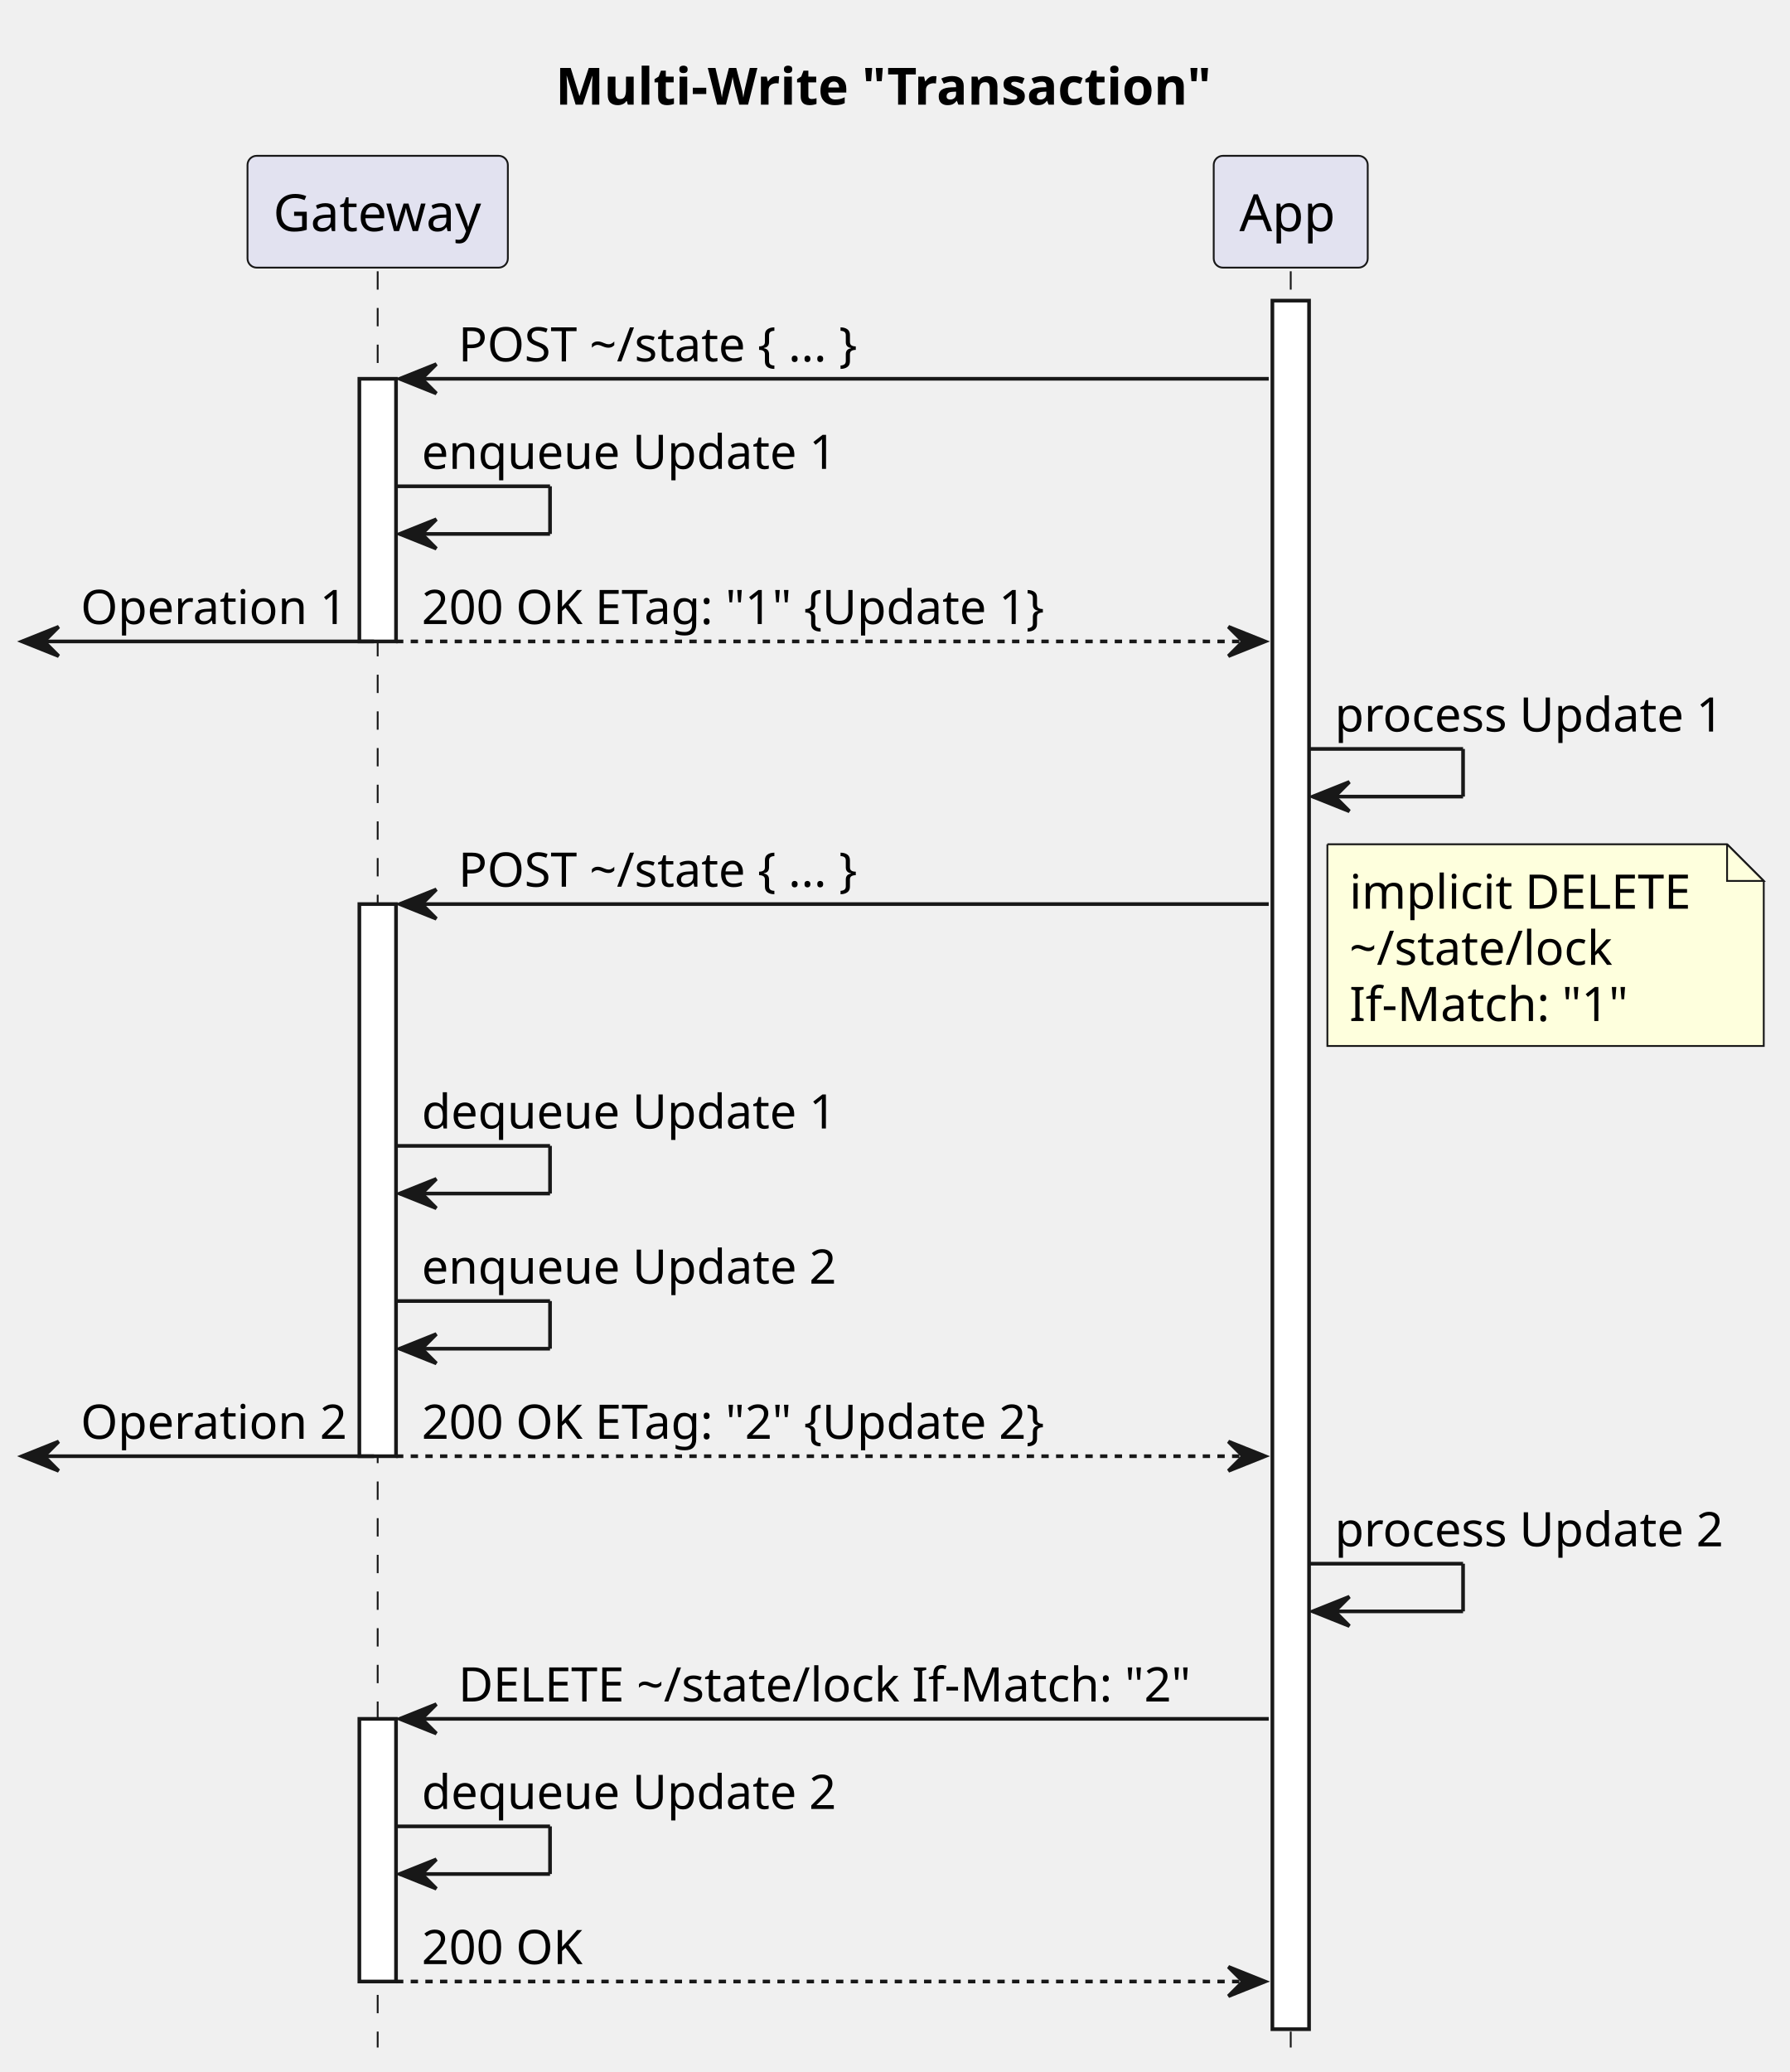
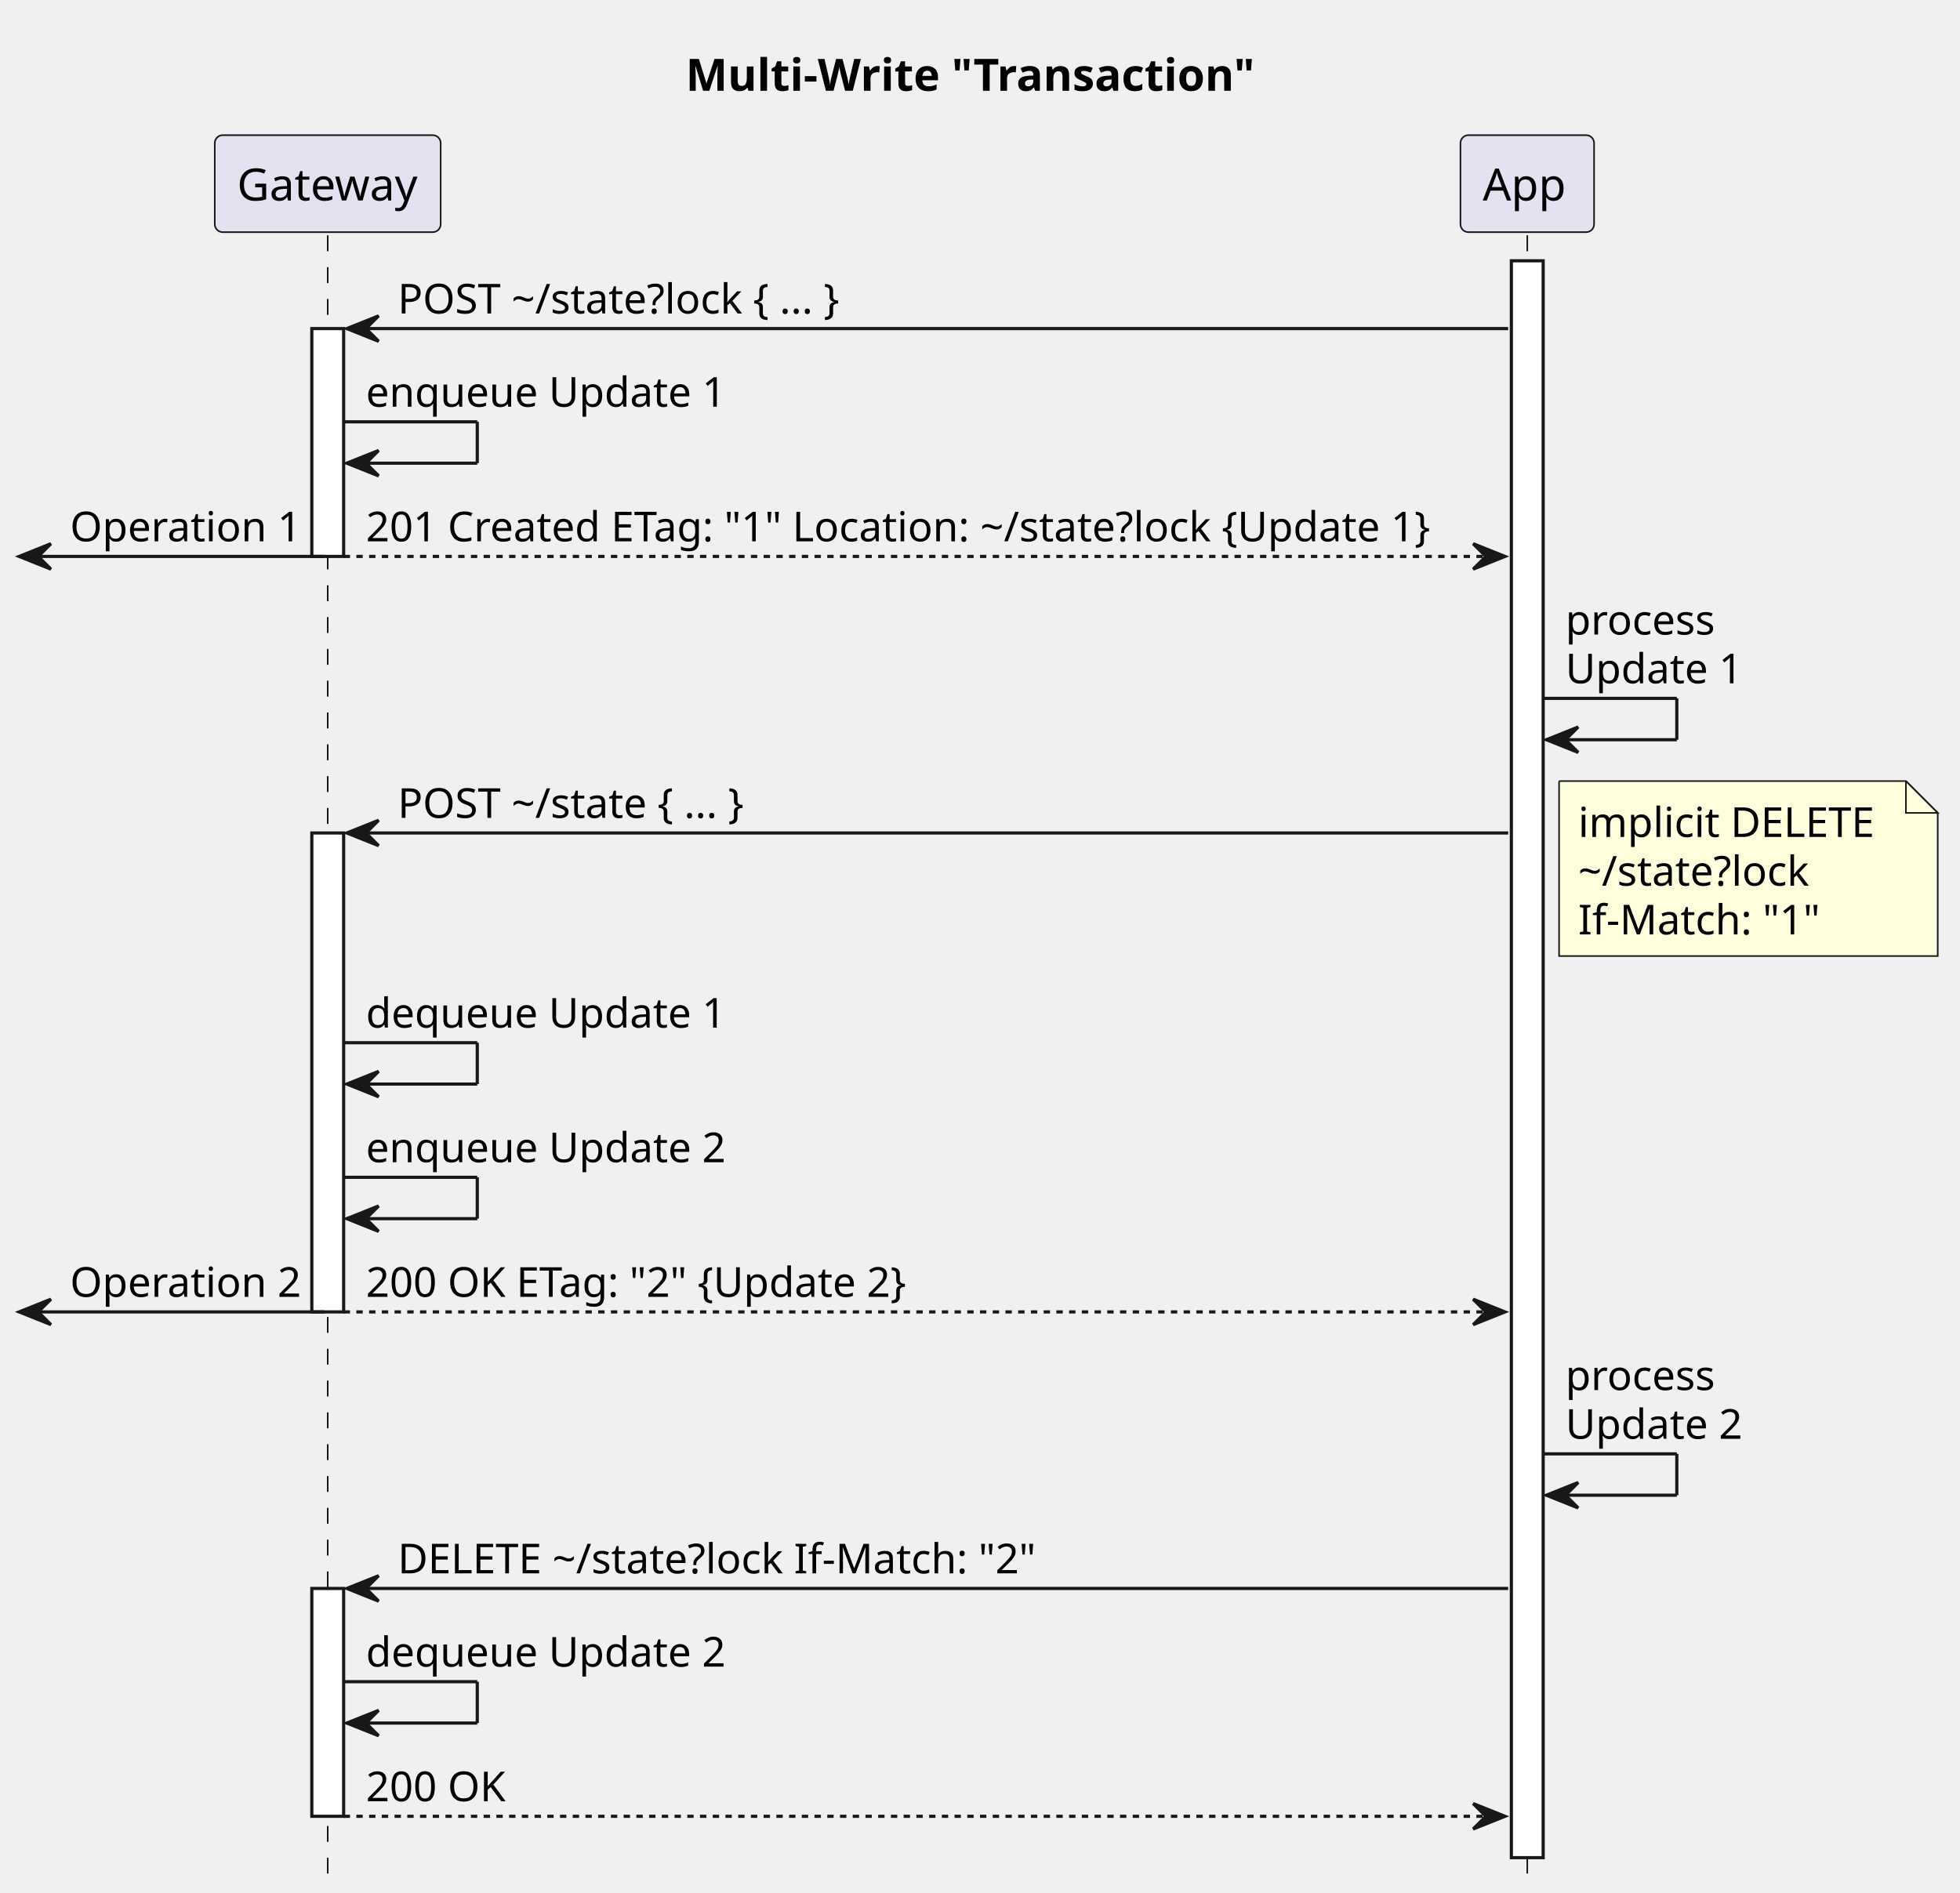
- <svg xmlns="http://www.w3.org/2000/svg" contentStyleType="text/css" height="565px" preserveAspectRatio="none" style="width:488px;height:565px;background:#FFFFFF;" version="1.1" viewBox="0 0 488 565" width="488px" zoomAndPan="magnify">
+ <svg xmlns="http://www.w3.org/2000/svg" contentStyleType="text/css" height="595px" preserveAspectRatio="none" style="width:616px;height:595px;background:#FFFFFF;" version="1.1" viewBox="0 0 616 595" width="616px" zoomAndPan="magnify">
  <defs />
  <g>
-     <rect fill="none" height="26.488" id="_title" style="stroke:none;stroke-width:1.0;" width="197" x="146.5" y="10" />
-     <text fill="#000000" font-family="sans-serif" font-size="14" font-weight="bold" lengthAdjust="spacing" textLength="187" x="151.5" y="28.535">Multi-Write "Transaction"</text>
-     <line style="stroke:#181818;stroke-width:0.5;stroke-dasharray:5.0,5.0;" x1="103" x2="103" y1="73.977" y2="558.324" />
+     <rect fill="none" height="26.488" id="_title" style="stroke:none;stroke-width:1.0;" width="197" x="210.5" y="10" />
+     <text fill="#000000" font-family="sans-serif" font-size="14" font-weight="bold" lengthAdjust="spacing" textLength="187" x="215.5" y="28.535">Multi-Write "Transaction"</text>
+     <line style="stroke:#181818;stroke-width:0.5;stroke-dasharray:5.0,5.0;" x1="103" x2="103" y1="73.977" y2="588.945" />
    <rect fill="#FFFFFF" height="71.621" style="stroke:#181818;stroke-width:1.0;" width="10" x="98" y="103.287" />
-     <rect fill="#FFFFFF" height="150.553" style="stroke:#181818;stroke-width:1.0;" width="10" x="98" y="246.529" />
-     <rect fill="#FFFFFF" height="71.621" style="stroke:#181818;stroke-width:1.0;" width="10" x="98" y="468.703" />
-     <line style="stroke:#181818;stroke-width:0.5;stroke-dasharray:5.0,5.0;" x1="352" x2="352" y1="73.977" y2="558.324" />
-     <rect fill="#FFFFFF" height="471.348" style="stroke:#181818;stroke-width:1.0;" width="10" x="347" y="81.977" />
+     <rect fill="#FFFFFF" height="150.553" style="stroke:#181818;stroke-width:1.0;" width="10" x="98" y="261.84" />
+     <rect fill="#FFFFFF" height="71.621" style="stroke:#181818;stroke-width:1.0;" width="10" x="98" y="499.324" />
+     <line style="stroke:#181818;stroke-width:0.5;stroke-dasharray:5.0,5.0;" x1="480" x2="480" y1="73.977" y2="588.945" />
+     <rect fill="#FFFFFF" height="501.969" style="stroke:#181818;stroke-width:1.0;" width="10" x="475" y="81.977" />
    <rect fill="#E2E2F0" height="30.488" rx="2.5" ry="2.5" style="stroke:#181818;stroke-width:0.5;" width="71" x="67.5" y="42.488" />
    <text fill="#000000" font-family="sans-serif" font-size="14" lengthAdjust="spacing" textLength="57" x="74.5" y="63.023">Gateway</text>
-     <rect fill="#E2E2F0" height="30.488" rx="2.5" ry="2.5" style="stroke:#181818;stroke-width:0.5;" width="42" x="331" y="42.488" />
-     <text fill="#000000" font-family="sans-serif" font-size="14" lengthAdjust="spacing" textLength="28" x="338" y="63.023">App</text>
+     <rect fill="#E2E2F0" height="30.488" rx="2.5" ry="2.5" style="stroke:#181818;stroke-width:0.5;" width="42" x="459" y="42.488" />
+     <text fill="#000000" font-family="sans-serif" font-size="14" lengthAdjust="spacing" textLength="28" x="466" y="63.023">App</text>
    <polygon fill="#181818" points="119,99.287,109,103.287,119,107.287,115,103.287" style="stroke:#181818;stroke-width:1.0;" />
-     <line style="stroke:#181818;stroke-width:1.0;" x1="113" x2="346" y1="103.287" y2="103.287" />
-     <text fill="#000000" font-family="sans-serif" font-size="13" lengthAdjust="spacing" textLength="114" x="125" y="98.545">POST ~/state { ... }</text>
+     <line style="stroke:#181818;stroke-width:1.0;" x1="113" x2="474" y1="103.287" y2="103.287" />
+     <text fill="#000000" font-family="sans-serif" font-size="13" lengthAdjust="spacing" textLength="146" x="125" y="98.545">POST ~/state?lock { ... }</text>
    <line style="stroke:#181818;stroke-width:1.0;" x1="108" x2="150" y1="132.598" y2="132.598" />
    <line style="stroke:#181818;stroke-width:1.0;" x1="150" x2="150" y1="132.598" y2="145.598" />
    <line style="stroke:#181818;stroke-width:1.0;" x1="109" x2="150" y1="145.598" y2="145.598" />
    <polygon fill="#181818" points="119,141.598,109,145.598,119,149.598,115,145.598" style="stroke:#181818;stroke-width:1.0;" />
    <text fill="#000000" font-family="sans-serif" font-size="13" lengthAdjust="spacing" textLength="113" x="115" y="127.856">enqueue Update 1</text>
-     <polygon fill="#181818" points="335,170.908,345,174.908,335,178.908,339,174.908" style="stroke:#181818;stroke-width:1.0;" />
-     <line style="stroke:#181818;stroke-width:1.0;stroke-dasharray:2.0,2.0;" x1="108" x2="341" y1="174.908" y2="174.908" />
-     <text fill="#000000" font-family="sans-serif" font-size="13" lengthAdjust="spacing" textLength="174" x="115" y="170.166">200 OK ETag: "1" {Update 1}</text>
+     <polygon fill="#181818" points="463,170.908,473,174.908,463,178.908,467,174.908" style="stroke:#181818;stroke-width:1.0;" />
+     <line style="stroke:#181818;stroke-width:1.0;stroke-dasharray:2.0,2.0;" x1="108" x2="469" y1="174.908" y2="174.908" />
+     <text fill="#000000" font-family="sans-serif" font-size="13" lengthAdjust="spacing" textLength="348" x="115" y="170.166">201 Created ETag: "1" Location: ~/state?lock {Update 1}</text>
    <polygon fill="#181818" points="16,170.908,6,174.908,16,178.908,12,174.908" style="stroke:#181818;stroke-width:1.0;" />
    <line style="stroke:#181818;stroke-width:1.0;" x1="10" x2="102" y1="174.908" y2="174.908" />
    <text fill="#000000" font-family="sans-serif" font-size="13" lengthAdjust="spacing" textLength="74" x="22" y="170.166">Operation 1</text>
-     <line style="stroke:#181818;stroke-width:1.0;" x1="357" x2="399" y1="204.219" y2="204.219" />
-     <line style="stroke:#181818;stroke-width:1.0;" x1="399" x2="399" y1="204.219" y2="217.219" />
-     <line style="stroke:#181818;stroke-width:1.0;" x1="358" x2="399" y1="217.219" y2="217.219" />
-     <polygon fill="#181818" points="368,213.219,358,217.219,368,221.219,364,217.219" style="stroke:#181818;stroke-width:1.0;" />
-     <text fill="#000000" font-family="sans-serif" font-size="13" lengthAdjust="spacing" textLength="109" x="364" y="199.477">process Update 1</text>
-     <polygon fill="#181818" points="119,242.529,109,246.529,119,250.529,115,246.529" style="stroke:#181818;stroke-width:1.0;" />
-     <line style="stroke:#181818;stroke-width:1.0;" x1="113" x2="346" y1="246.529" y2="246.529" />
-     <text fill="#000000" font-family="sans-serif" font-size="13" lengthAdjust="spacing" textLength="114" x="125" y="241.787">POST ~/state { ... }</text>
-     <path d="M362,230.219 L362,285.219 L481,285.219 L481,240.219 L471,230.219 L362,230.219 " fill="#FEFFDD" style="stroke:#181818;stroke-width:0.5;" />
-     <path d="M471,230.219 L471,240.219 L481,240.219 L471,230.219 " fill="#FEFFDD" style="stroke:#181818;stroke-width:0.5;" />
-     <text fill="#000000" font-family="sans-serif" font-size="13" lengthAdjust="spacing" textLength="98" x="368" y="247.787">implicit DELETE</text>
-     <text fill="#000000" font-family="sans-serif" font-size="13" lengthAdjust="spacing" textLength="80" x="368" y="263.098">~/state/lock</text>
-     <text fill="#000000" font-family="sans-serif" font-size="13" lengthAdjust="spacing" textLength="81" x="368" y="278.408">If-Match: "1"</text>
-     <line style="stroke:#181818;stroke-width:1.0;" x1="108" x2="150" y1="312.461" y2="312.461" />
-     <line style="stroke:#181818;stroke-width:1.0;" x1="150" x2="150" y1="312.461" y2="325.461" />
-     <line style="stroke:#181818;stroke-width:1.0;" x1="109" x2="150" y1="325.461" y2="325.461" />
-     <polygon fill="#181818" points="119,321.461,109,325.461,119,329.461,115,325.461" style="stroke:#181818;stroke-width:1.0;" />
-     <text fill="#000000" font-family="sans-serif" font-size="13" lengthAdjust="spacing" textLength="113" x="115" y="307.719">dequeue Update 1</text>
-     <line style="stroke:#181818;stroke-width:1.0;" x1="108" x2="150" y1="354.772" y2="354.772" />
-     <line style="stroke:#181818;stroke-width:1.0;" x1="150" x2="150" y1="354.772" y2="367.772" />
-     <line style="stroke:#181818;stroke-width:1.0;" x1="109" x2="150" y1="367.772" y2="367.772" />
-     <polygon fill="#181818" points="119,363.772,109,367.772,119,371.772,115,367.772" style="stroke:#181818;stroke-width:1.0;" />
-     <text fill="#000000" font-family="sans-serif" font-size="13" lengthAdjust="spacing" textLength="113" x="115" y="350.029">enqueue Update 2</text>
-     <polygon fill="#181818" points="335,393.082,345,397.082,335,401.082,339,397.082" style="stroke:#181818;stroke-width:1.0;" />
-     <line style="stroke:#181818;stroke-width:1.0;stroke-dasharray:2.0,2.0;" x1="108" x2="341" y1="397.082" y2="397.082" />
-     <text fill="#000000" font-family="sans-serif" font-size="13" lengthAdjust="spacing" textLength="174" x="115" y="392.34">200 OK ETag: "2" {Update 2}</text>
-     <polygon fill="#181818" points="16,393.082,6,397.082,16,401.082,12,397.082" style="stroke:#181818;stroke-width:1.0;" />
-     <line style="stroke:#181818;stroke-width:1.0;" x1="10" x2="102" y1="397.082" y2="397.082" />
-     <text fill="#000000" font-family="sans-serif" font-size="13" lengthAdjust="spacing" textLength="74" x="22" y="392.34">Operation 2</text>
-     <line style="stroke:#181818;stroke-width:1.0;" x1="357" x2="399" y1="426.393" y2="426.393" />
-     <line style="stroke:#181818;stroke-width:1.0;" x1="399" x2="399" y1="426.393" y2="439.393" />
-     <line style="stroke:#181818;stroke-width:1.0;" x1="358" x2="399" y1="439.393" y2="439.393" />
-     <polygon fill="#181818" points="368,435.393,358,439.393,368,443.393,364,439.393" style="stroke:#181818;stroke-width:1.0;" />
-     <text fill="#000000" font-family="sans-serif" font-size="13" lengthAdjust="spacing" textLength="109" x="364" y="421.65">process Update 2</text>
-     <polygon fill="#181818" points="119,464.703,109,468.703,119,472.703,115,468.703" style="stroke:#181818;stroke-width:1.0;" />
-     <line style="stroke:#181818;stroke-width:1.0;" x1="113" x2="346" y1="468.703" y2="468.703" />
-     <text fill="#000000" font-family="sans-serif" font-size="13" lengthAdjust="spacing" textLength="215" x="125" y="463.961">DELETE ~/state/lock If-Match: "2"</text>
-     <line style="stroke:#181818;stroke-width:1.0;" x1="108" x2="150" y1="498.014" y2="498.014" />
-     <line style="stroke:#181818;stroke-width:1.0;" x1="150" x2="150" y1="498.014" y2="511.014" />
-     <line style="stroke:#181818;stroke-width:1.0;" x1="109" x2="150" y1="511.014" y2="511.014" />
-     <polygon fill="#181818" points="119,507.014,109,511.014,119,515.014,115,511.014" style="stroke:#181818;stroke-width:1.0;" />
-     <text fill="#000000" font-family="sans-serif" font-size="13" lengthAdjust="spacing" textLength="113" x="115" y="493.272">dequeue Update 2</text>
-     <polygon fill="#181818" points="335,536.324,345,540.324,335,544.324,339,540.324" style="stroke:#181818;stroke-width:1.0;" />
-     <line style="stroke:#181818;stroke-width:1.0;stroke-dasharray:2.0,2.0;" x1="108" x2="341" y1="540.324" y2="540.324" />
-     <text fill="#000000" font-family="sans-serif" font-size="13" lengthAdjust="spacing" textLength="46" x="115" y="535.582">200 OK</text>
+     <line style="stroke:#181818;stroke-width:1.0;" x1="485" x2="527" y1="219.529" y2="219.529" />
+     <line style="stroke:#181818;stroke-width:1.0;" x1="527" x2="527" y1="219.529" y2="232.529" />
+     <line style="stroke:#181818;stroke-width:1.0;" x1="486" x2="527" y1="232.529" y2="232.529" />
+     <polygon fill="#181818" points="496,228.529,486,232.529,496,236.529,492,232.529" style="stroke:#181818;stroke-width:1.0;" />
+     <text fill="#000000" font-family="sans-serif" font-size="13" lengthAdjust="spacing" textLength="49" x="492" y="199.477">process</text>
+     <text fill="#000000" font-family="sans-serif" font-size="13" lengthAdjust="spacing" textLength="56" x="492" y="214.787">Update 1</text>
+     <polygon fill="#181818" points="119,257.84,109,261.84,119,265.84,115,261.84" style="stroke:#181818;stroke-width:1.0;" />
+     <line style="stroke:#181818;stroke-width:1.0;" x1="113" x2="474" y1="261.84" y2="261.84" />
+     <text fill="#000000" font-family="sans-serif" font-size="13" lengthAdjust="spacing" textLength="114" x="125" y="257.098">POST ~/state { ... }</text>
+     <path d="M490,245.529 L490,300.529 L609,300.529 L609,255.529 L599,245.529 L490,245.529 " fill="#FEFFDD" style="stroke:#181818;stroke-width:0.5;" />
+     <path d="M599,245.529 L599,255.529 L609,255.529 L599,245.529 " fill="#FEFFDD" style="stroke:#181818;stroke-width:0.5;" />
+     <text fill="#000000" font-family="sans-serif" font-size="13" lengthAdjust="spacing" textLength="98" x="496" y="263.098">implicit DELETE</text>
+     <text fill="#000000" font-family="sans-serif" font-size="13" lengthAdjust="spacing" textLength="78" x="496" y="278.408">~/state?lock</text>
+     <text fill="#000000" font-family="sans-serif" font-size="13" lengthAdjust="spacing" textLength="81" x="496" y="293.719">If-Match: "1"</text>
+     <line style="stroke:#181818;stroke-width:1.0;" x1="108" x2="150" y1="327.772" y2="327.772" />
+     <line style="stroke:#181818;stroke-width:1.0;" x1="150" x2="150" y1="327.772" y2="340.772" />
+     <line style="stroke:#181818;stroke-width:1.0;" x1="109" x2="150" y1="340.772" y2="340.772" />
+     <polygon fill="#181818" points="119,336.772,109,340.772,119,344.772,115,340.772" style="stroke:#181818;stroke-width:1.0;" />
+     <text fill="#000000" font-family="sans-serif" font-size="13" lengthAdjust="spacing" textLength="113" x="115" y="323.029">dequeue Update 1</text>
+     <line style="stroke:#181818;stroke-width:1.0;" x1="108" x2="150" y1="370.082" y2="370.082" />
+     <line style="stroke:#181818;stroke-width:1.0;" x1="150" x2="150" y1="370.082" y2="383.082" />
+     <line style="stroke:#181818;stroke-width:1.0;" x1="109" x2="150" y1="383.082" y2="383.082" />
+     <polygon fill="#181818" points="119,379.082,109,383.082,119,387.082,115,383.082" style="stroke:#181818;stroke-width:1.0;" />
+     <text fill="#000000" font-family="sans-serif" font-size="13" lengthAdjust="spacing" textLength="113" x="115" y="365.34">enqueue Update 2</text>
+     <polygon fill="#181818" points="463,408.393,473,412.393,463,416.393,467,412.393" style="stroke:#181818;stroke-width:1.0;" />
+     <line style="stroke:#181818;stroke-width:1.0;stroke-dasharray:2.0,2.0;" x1="108" x2="469" y1="412.393" y2="412.393" />
+     <text fill="#000000" font-family="sans-serif" font-size="13" lengthAdjust="spacing" textLength="174" x="115" y="407.65">200 OK ETag: "2" {Update 2}</text>
+     <polygon fill="#181818" points="16,408.393,6,412.393,16,416.393,12,412.393" style="stroke:#181818;stroke-width:1.0;" />
+     <line style="stroke:#181818;stroke-width:1.0;" x1="10" x2="102" y1="412.393" y2="412.393" />
+     <text fill="#000000" font-family="sans-serif" font-size="13" lengthAdjust="spacing" textLength="74" x="22" y="407.65">Operation 2</text>
+     <line style="stroke:#181818;stroke-width:1.0;" x1="485" x2="527" y1="457.014" y2="457.014" />
+     <line style="stroke:#181818;stroke-width:1.0;" x1="527" x2="527" y1="457.014" y2="470.014" />
+     <line style="stroke:#181818;stroke-width:1.0;" x1="486" x2="527" y1="470.014" y2="470.014" />
+     <polygon fill="#181818" points="496,466.014,486,470.014,496,474.014,492,470.014" style="stroke:#181818;stroke-width:1.0;" />
+     <text fill="#000000" font-family="sans-serif" font-size="13" lengthAdjust="spacing" textLength="49" x="492" y="436.961">process</text>
+     <text fill="#000000" font-family="sans-serif" font-size="13" lengthAdjust="spacing" textLength="56" x="492" y="452.272">Update 2</text>
+     <polygon fill="#181818" points="119,495.324,109,499.324,119,503.324,115,499.324" style="stroke:#181818;stroke-width:1.0;" />
+     <line style="stroke:#181818;stroke-width:1.0;" x1="113" x2="474" y1="499.324" y2="499.324" />
+     <text fill="#000000" font-family="sans-serif" font-size="13" lengthAdjust="spacing" textLength="213" x="125" y="494.582">DELETE ~/state?lock If-Match: "2"</text>
+     <line style="stroke:#181818;stroke-width:1.0;" x1="108" x2="150" y1="528.635" y2="528.635" />
+     <line style="stroke:#181818;stroke-width:1.0;" x1="150" x2="150" y1="528.635" y2="541.635" />
+     <line style="stroke:#181818;stroke-width:1.0;" x1="109" x2="150" y1="541.635" y2="541.635" />
+     <polygon fill="#181818" points="119,537.635,109,541.635,119,545.635,115,541.635" style="stroke:#181818;stroke-width:1.0;" />
+     <text fill="#000000" font-family="sans-serif" font-size="13" lengthAdjust="spacing" textLength="113" x="115" y="523.893">dequeue Update 2</text>
+     <polygon fill="#181818" points="463,566.945,473,570.945,463,574.945,467,570.945" style="stroke:#181818;stroke-width:1.0;" />
+     <line style="stroke:#181818;stroke-width:1.0;stroke-dasharray:2.0,2.0;" x1="108" x2="469" y1="570.945" y2="570.945" />
+     <text fill="#000000" font-family="sans-serif" font-size="13" lengthAdjust="spacing" textLength="46" x="115" y="566.203">200 OK</text>
  </g>
</svg>
